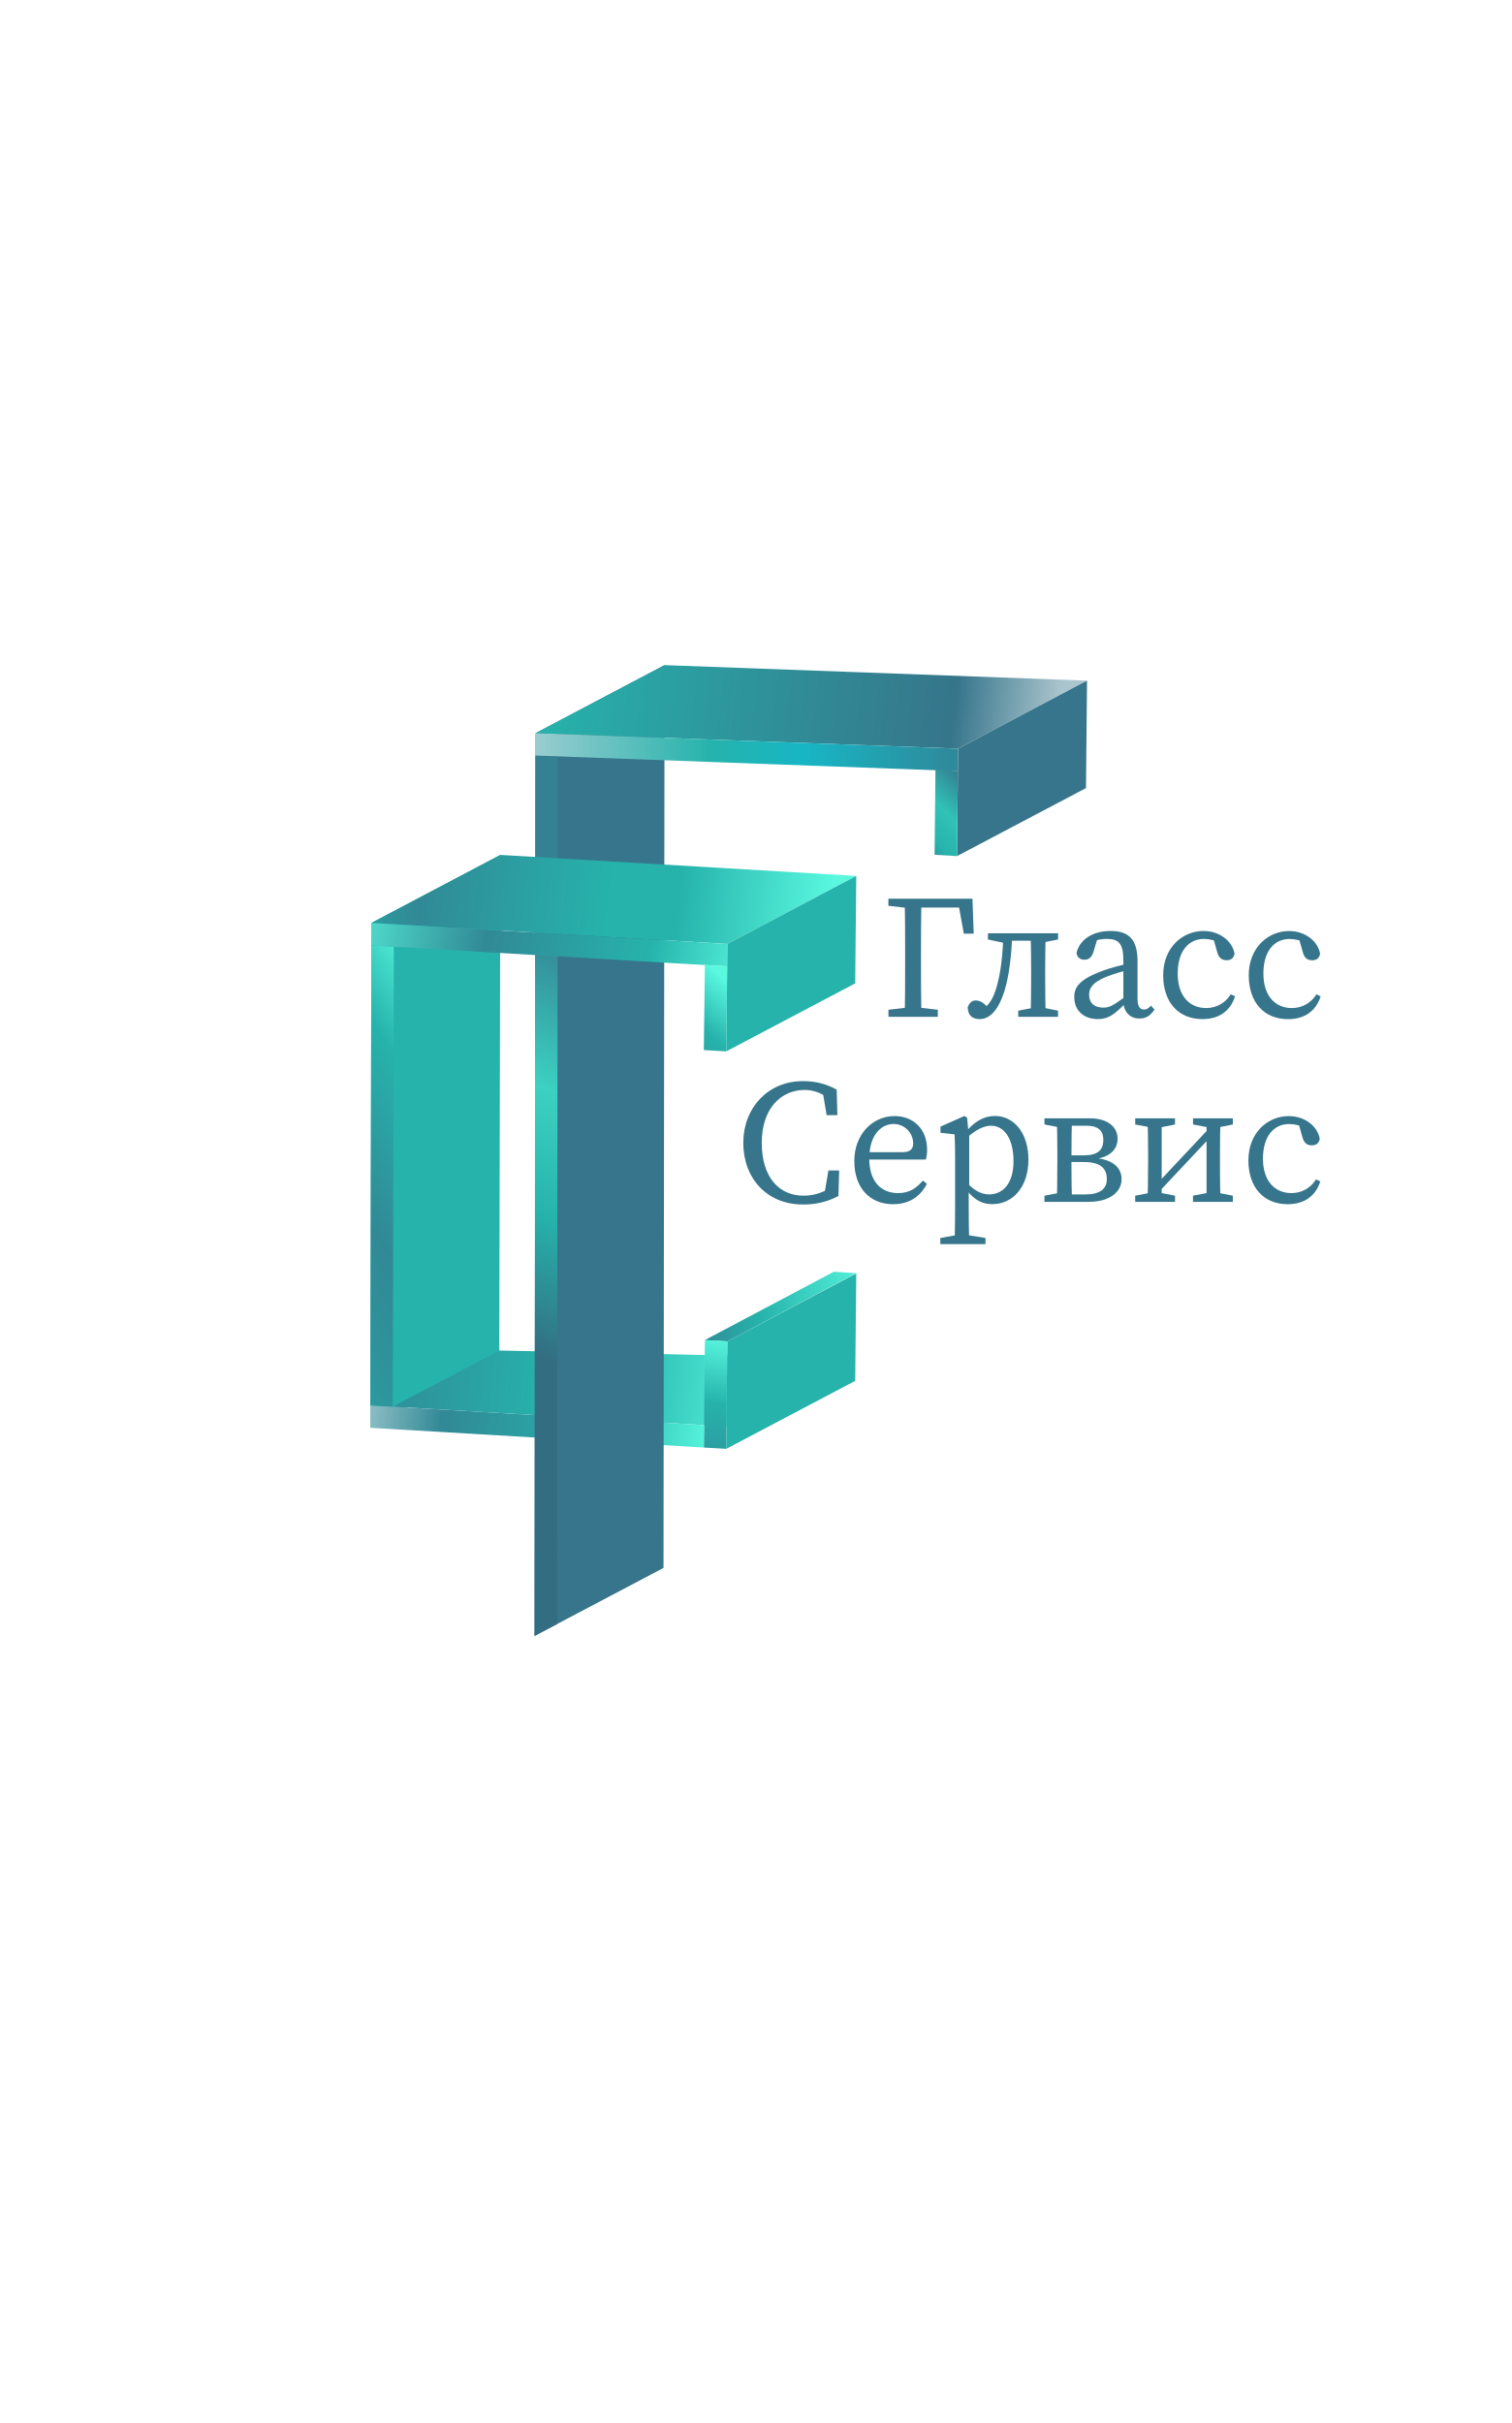
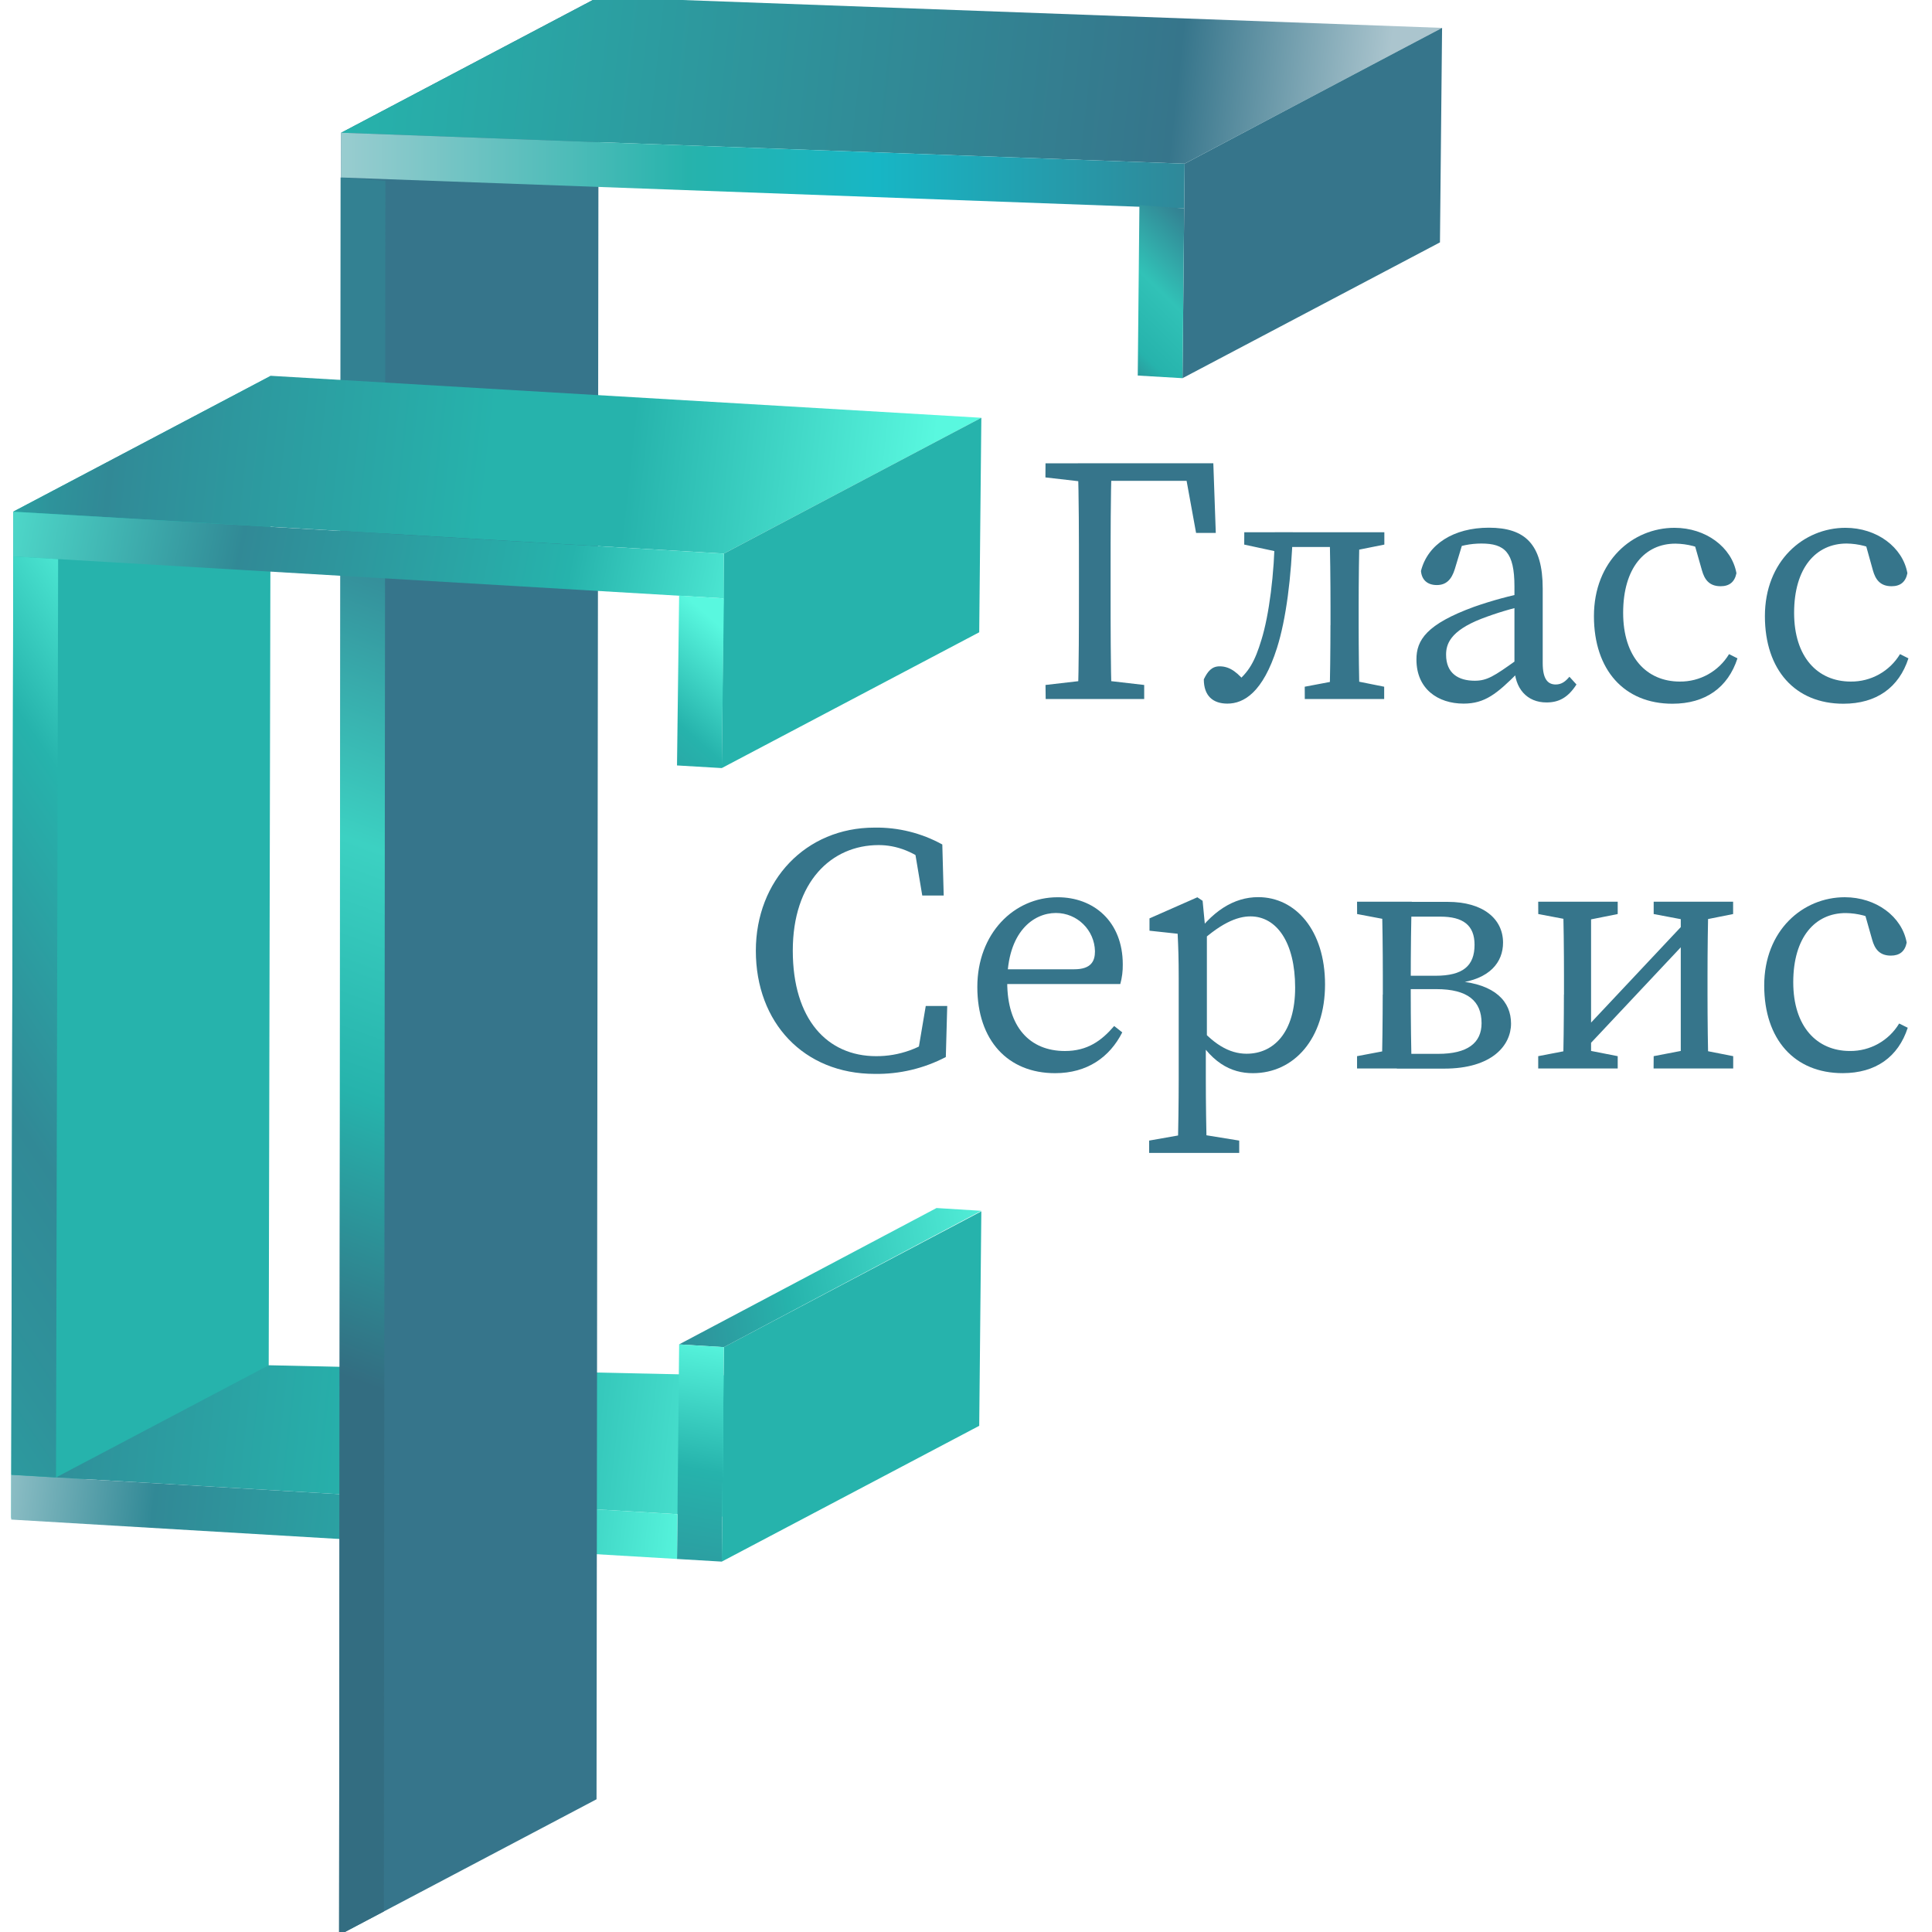
- <svg xmlns="http://www.w3.org/2000/svg" xmlns:xlink="http://www.w3.org/1999/xlink" id="Слой_1" data-name="Слой 1" viewBox="0 0 1053.96 1689.19">
+ <svg xmlns="http://www.w3.org/2000/svg" xmlns:xlink="http://www.w3.org/1999/xlink" id="Слой_1" data-name="Слой 1" viewBox="0 0 674.65 674.65">
  <defs>
    <style>.cls-1{fill:url(#Безымянный_градиент_69);}.cls-2{fill:url(#Безымянный_градиент_77);}.cls-3{fill:url(#Безымянный_градиент_69-2);}.cls-4{fill:url(#Безымянный_градиент_137);}.cls-5{fill:url(#Безымянный_градиент_85);}.cls-6{fill:url(#Безымянный_градиент_76);}.cls-7{fill:#36758b;}.cls-8{fill:url(#Безымянный_градиент_123);}.cls-9{fill:url(#Безымянный_градиент_136);}.cls-10{fill:url(#Безымянный_градиент_121);}.cls-11{fill:url(#Безымянный_градиент_134);}.cls-12{fill:url(#Безымянный_градиент_77-2);}.cls-13{fill:url(#Безымянный_градиент_69-3);}.cls-14{fill:url(#Безымянный_градиент_113);}.cls-15{fill:url(#Безымянный_градиент_85-2);}.cls-16{fill:url(#Безымянный_градиент_86);}</style>
-     <linearGradient id="Безымянный_градиент_69" x1="258.16" y1="795.45" x2="348.8" y2="795.45" gradientUnits="userSpaceOnUse">
+     <linearGradient id="Безымянный_градиент_69" x1="3.92" y1="330.69" x2="94.56" y2="330.69" gradientUnits="userSpaceOnUse">
      <stop offset="0" stop-color="#26b3ac" />
      <stop offset="0.81" stop-color="#26b3ac" />
    </linearGradient>
-     <linearGradient id="Безымянный_градиент_77" x1="227.33" y1="940.84" x2="531.22" y2="974.5" gradientUnits="userSpaceOnUse">
+     <linearGradient id="Безымянный_градиент_77" x1="-26.91" y1="476.08" x2="276.98" y2="509.74" gradientUnits="userSpaceOnUse">
      <stop offset="0" stop-color="#2ba1a2" />
      <stop offset="0.05" stop-color="#2e939b" />
      <stop offset="0.11" stop-color="#318996" />
      <stop offset="0.13" stop-color="#308c98" />
      <stop offset="0.52" stop-color="#26b3ac" />
      <stop offset="0.67" stop-color="#26b3ac" />
      <stop offset="1" stop-color="#59f8df" />
    </linearGradient>
-     <linearGradient id="Безымянный_градиент_69-2" x1="506.28" y1="948.91" x2="596.92" y2="948.91" xlink:href="#Безымянный_градиент_69" />
-     <linearGradient id="Безымянный_градиент_137" x1="402.61" y1="933.53" x2="620.14" y2="898.74" gradientUnits="userSpaceOnUse">
+     <linearGradient id="Безымянный_градиент_69-2" x1="252.04" y1="484.15" x2="342.68" y2="484.15" xlink:href="#Безымянный_градиент_69" />
+     <linearGradient id="Безымянный_градиент_137" x1="148.38" y1="468.77" x2="365.9" y2="433.98" gradientUnits="userSpaceOnUse">
      <stop offset="0.04" stop-color="#2ba1a2" />
      <stop offset="0.2" stop-color="#2e939b" />
      <stop offset="0.37" stop-color="#318996" />
      <stop offset="0.58" stop-color="#26b3ac" />
      <stop offset="0.96" stop-color="#59f8df" />
    </linearGradient>
-     <linearGradient id="Безымянный_градиент_85" x1="471.22" y1="1128.08" x2="512.16" y2="896.89" gradientUnits="userSpaceOnUse">
+     <linearGradient id="Безымянный_градиент_85" x1="216.98" y1="663.32" x2="257.92" y2="432.13" gradientUnits="userSpaceOnUse">
      <stop offset="0.04" stop-color="#2ba1a2" />
      <stop offset="0.2" stop-color="#2e939b" />
      <stop offset="0.37" stop-color="#318996" />
      <stop offset="0.65" stop-color="#26b3ac" />
      <stop offset="0.85" stop-color="#59f8df" />
    </linearGradient>
-     <linearGradient id="Безымянный_градиент_76" x1="188.44" y1="973.31" x2="512.14" y2="1010.08" gradientUnits="userSpaceOnUse">
+     <linearGradient id="Безымянный_градиент_76" x1="-65.8" y1="508.55" x2="257.9" y2="545.32" gradientUnits="userSpaceOnUse">
      <stop offset="0" stop-color="#2ba1a2" />
      <stop offset="0.01" stop-color="#4baeaf" />
      <stop offset="0.04" stop-color="#88c8ca" />
      <stop offset="0.06" stop-color="#b5dbdd" />
      <stop offset="0.08" stop-color="#d1e7e9" />
      <stop offset="0.08" stop-color="#dbebed" />
      <stop offset="0.37" stop-color="#318996" />
      <stop offset="0.72" stop-color="#26b3ac" />
      <stop offset="0.95" stop-color="#59f8df" />
    </linearGradient>
-     <linearGradient id="Безымянный_градиент_123" x1="342.33" y1="933.57" x2="441.04" y2="665.99" gradientUnits="userSpaceOnUse">
+     <linearGradient id="Безымянный_градиент_123" x1="88.09" y1="468.81" x2="186.8" y2="201.23" gradientUnits="userSpaceOnUse">
      <stop offset="0" stop-color="#336d81" />
      <stop offset="0.33" stop-color="#26b3ac" />
      <stop offset="0.62" stop-color="#3cd1c2" />
      <stop offset="1" stop-color="#338192" />
    </linearGradient>
-     <linearGradient id="Безымянный_градиент_136" x1="374.02" y1="471.58" x2="736.76" y2="511.77" gradientUnits="userSpaceOnUse">
+     <linearGradient id="Безымянный_градиент_136" x1="119.78" y1="6.82" x2="482.52" y2="47.01" gradientUnits="userSpaceOnUse">
      <stop offset="0" stop-color="#26b3ac" />
      <stop offset="0.8" stop-color="#36758b" />
      <stop offset="1" stop-color="#abc5ce" />
    </linearGradient>
-     <linearGradient id="Безымянный_градиент_121" x1="297" y1="524.33" x2="684.81" y2="524.33" gradientUnits="userSpaceOnUse">
+     <linearGradient id="Безымянный_градиент_121" x1="42.76" y1="59.57" x2="430.57" y2="59.57" gradientUnits="userSpaceOnUse">
      <stop offset="0" stop-color="#36758b" />
      <stop offset="0.08" stop-color="#c4d6dd" />
      <stop offset="0.51" stop-color="#26b3ac" />
      <stop offset="0.68" stop-color="#17b6c5" />
      <stop offset="1" stop-color="#338192" />
    </linearGradient>
-     <linearGradient id="Безымянный_градиент_134" x1="628.5" y1="598.5" x2="680.52" y2="545.22" gradientUnits="userSpaceOnUse">
+     <linearGradient id="Безымянный_градиент_134" x1="374.26" y1="133.74" x2="426.28" y2="80.46" gradientUnits="userSpaceOnUse">
      <stop offset="0.08" stop-color="#336d81" />
      <stop offset="0.33" stop-color="#26b3ac" />
      <stop offset="0.6" stop-color="#31c2b7" />
      <stop offset="0.94" stop-color="#338192" />
    </linearGradient>
-     <linearGradient id="Безымянный_градиент_77-2" x1="259.49" y1="608.37" x2="578.39" y2="643.7" xlink:href="#Безымянный_градиент_77" />
-     <linearGradient id="Безымянный_градиент_69-3" x1="506.28" y1="671.81" x2="596.92" y2="671.81" xlink:href="#Безымянный_градиент_69" />
-     <linearGradient id="Безымянный_градиент_113" x1="220.5" y1="625.98" x2="541.14" y2="690.31" gradientUnits="userSpaceOnUse">
+     <linearGradient id="Безымянный_градиент_77-2" x1="5.25" y1="143.61" x2="324.15" y2="178.94" xlink:href="#Безымянный_градиент_77" />
+     <linearGradient id="Безымянный_градиент_69-3" x1="252.04" y1="207.05" x2="342.68" y2="207.05" xlink:href="#Безымянный_градиент_69" />
+     <linearGradient id="Безымянный_градиент_113" x1="-33.74" y1="161.22" x2="286.9" y2="225.55" gradientUnits="userSpaceOnUse">
      <stop offset="0" stop-color="#59f8df" />
      <stop offset="0.12" stop-color="#4ed9ca" />
      <stop offset="0.37" stop-color="#318a96" />
      <stop offset="0.37" stop-color="#318996" />
      <stop offset="0.72" stop-color="#26b3ac" />
      <stop offset="0.95" stop-color="#59f8df" />
    </linearGradient>
-     <linearGradient id="Безымянный_градиент_85-2" x1="157.34" y1="894.08" x2="395.08" y2="732.22" xlink:href="#Безымянный_градиент_85" />
-     <linearGradient id="Безымянный_градиент_86" x1="412.71" y1="801.04" x2="528.88" y2="668.6" gradientUnits="userSpaceOnUse">
+     <linearGradient id="Безымянный_градиент_85-2" x1="-96.9" y1="429.32" x2="140.84" y2="267.46" xlink:href="#Безымянный_градиент_85" />
+     <linearGradient id="Безымянный_градиент_86" x1="158.47" y1="336.28" x2="274.64" y2="203.84" gradientUnits="userSpaceOnUse">
      <stop offset="0.09" stop-color="#2ba1a2" />
      <stop offset="0.23" stop-color="#2e939b" />
      <stop offset="0.37" stop-color="#318996" />
      <stop offset="0.65" stop-color="#26b3ac" />
      <stop offset="0.85" stop-color="#59f8df" />
    </linearGradient>
  </defs>
-   <polygon class="cls-1" points="258.16 994.91 258.9 643.41 348.8 595.99 348.06 947.49 258.16 994.91" />
-   <polygon class="cls-2" points="506.28 994.42 273.79 980.68 348.07 941.5 596.18 947 506.28 994.42" />
-   <polygon class="cls-3" points="507.02 935.17 596.92 887.75 596.18 962.65 506.28 1010.07 507.02 935.17" />
-   <polygon class="cls-4" points="596.92 887.57 507.02 935.18 491.37 934.22 581.27 886.6 596.92 887.57" />
-   <polygon class="cls-5" points="506.28 1010.07 490.65 1009.15 491.39 934.22 507.02 935.17 506.28 1010.07" />
-   <polygon class="cls-6" points="490.65 1009.15 258.16 995.39 258.16 979.76 490.8 993.5 490.65 1009.15" />
-   <polygon class="cls-7" points="372.65 1140.48 373.38 511.11 463.28 463.69 462.55 1093.06 372.65 1140.48" />
-   <polygon class="cls-8" points="388.28 1132.23 372.65 1140.48 373.17 526.74 388.82 527.89 388.28 1132.23" />
-   <polygon class="cls-9" points="373.38 511.11 463.28 463.69 757.8 474.5 667.91 521.92 373.38 511.11" />
-   <polygon class="cls-7" points="667.91 521.92 757.8 474.5 757.07 549.4 667.17 596.82 667.91 521.92" />
-   <polygon class="cls-10" points="667.75 537.54 373.36 526.74 373.38 511.11 667.91 521.92 667.75 537.54" />
-   <polygon class="cls-11" points="667.17 596.82 651.53 595.9 652.12 536.38 667.75 537.54 667.17 596.82" />
-   <polygon class="cls-12" points="258.9 643.41 348.8 595.99 596.92 610.65 507.02 658.07 258.9 643.41" />
-   <polygon class="cls-13" points="507.02 658.07 596.92 610.65 596.18 685.55 506.28 732.97 507.02 658.07" />
-   <polygon class="cls-14" points="507.01 673.71 258.9 659.08 258.9 643.45 507.01 658.07 507.01 673.71" />
-   <polygon class="cls-15" points="273.8 980.68 258.16 979.76 258.9 659.05 274.53 660 273.8 980.68" />
-   <polygon class="cls-16" points="506.28 732.97 490.65 732.05 491.39 672.75 507.02 673.71 506.28 732.97" />
-   <path class="cls-7" d="M619.33,626.55h17.2v6.76H635.3l-16-1.84Zm0,77.4,16-1.85h2.45l16,1.85v4.91h-34.4ZM631,670.78v-6.14c0-12.66,0-25.43-.37-38.09h11.79c-.37,12.41-.37,25.19-.37,38.09v6.14c0,12.65,0,25.43.37,38.08H630.63C631,696.45,631,683.68,631,670.78Zm5.53-44.23h41.4l.86,24.33h-6.88l-4.43-24.33,6.15,6.14h-37.1Z" />
-   <path class="cls-7" d="M674.61,702c1.35-2.82,2.82-4.54,5.53-4.54,3.93,0,6.51,2.58,9.46,6h-4.18c4.91-3.94,7-7.62,9.33-15.36,2.58-8.35,4.55-22.85,4.67-37.47h6.27c-.49,15.6-2.34,30.34-5.53,40.42-4.91,15.48-11.55,19.41-17.32,19.41C677.8,710.46,674.61,707.75,674.61,702Zm14.12-51.35h13v6.76h-1.6l-11.43-2.46Zm13,0h22v5.16h-22Zm8.1,53.93,13-2.46h2.45l12.29,2.46v4.3H709.86Zm9-21.5v-6.63c0-7.86-.12-20.27-.37-25.8H729c-.25,5.53-.37,17.94-.37,25.8v6.63c0,7.86.12,20.27.37,25.8H718.46C718.71,703.33,718.83,690.92,718.83,683.06Zm4.92-32.43h13.88v4.3l-12.29,2.46h-1.59Z" />
-   <path class="cls-7" d="M769,676.67a135.06,135.06,0,0,1,19-5.16v4.43a111.64,111.64,0,0,0-16.46,4.91c-11,4.3-12.28,9-12.28,12.53,0,6.51,4.3,9.09,10,9.09,4.3,0,6.75-1.59,14.49-7.12l2.46-1.85,1.72,2.58-3.56,3.57c-7.37,7.37-11.55,10.81-19,10.81-9,0-16.46-5.16-16.46-15.36C748.81,688.22,752.49,682.69,769,676.67Zm14.13,20.89v-28c0-12-3.44-15-11.55-15a28.6,28.6,0,0,0-11,2.21l4.91-3.81-3.19,10.57c-1.11,3.56-3,5.53-6.27,5.53s-5.28-1.85-5.53-4.92c2.34-9.33,11.43-15.11,23.71-15.11,12.66,0,18.8,5.78,18.8,21.26v26c0,5.53,1.72,7.49,4.54,7.49,2.09,0,3.44-1.1,4.79-2.7l2.46,2.7c-3,4.67-6.26,6.27-10.44,6.27C787.5,710.09,783.08,705.18,783.08,697.56Z" />
-   <path class="cls-7" d="M821,678.76c0,15.48,8.23,24,19.78,24A19.8,19.8,0,0,0,858,693.14l3,1.47c-3.31,10.2-11.18,15.85-22.72,15.85-16.83,0-27.4-11.8-27.4-30.59,0-19.29,13.51-30.84,28.13-30.84,10.94,0,20,6.76,21.62,15.85-.61,3.07-2.45,4.55-5.52,4.55-4.06,0-5.66-2.46-6.51-5.53l-3.08-10.81,5.66,4.54a25.6,25.6,0,0,0-11.8-3.07C828.65,654.56,821,663,821,678.76Z" />
-   <path class="cls-7" d="M880.74,678.76c0,15.48,8.23,24,19.78,24a19.83,19.83,0,0,0,17.2-9.58l2.94,1.47c-3.31,10.2-11.18,15.85-22.72,15.85-16.83,0-27.4-11.8-27.4-30.59,0-19.29,13.52-30.84,28.13-30.84,10.94,0,20,6.76,21.63,15.85-.62,3.07-2.46,4.55-5.53,4.55-4.06,0-5.65-2.46-6.51-5.53l-3.07-10.81,5.65,4.54a25.6,25.6,0,0,0-11.8-3.07C888.36,654.56,880.74,663,880.74,678.76Z" />
-   <path class="cls-7" d="M582.06,825.71v6.75l-7.62,1.72L577.51,816H585l-.49,17.82a51.76,51.76,0,0,1-24.82,5.89c-24.81,0-41.52-17.93-41.52-43,0-24.57,17.44-43,41.4-43a47.38,47.38,0,0,1,23.71,5.9l.49,17.81h-7.5l-3.07-18.18,7.62,1.72v7.49c-7-6.51-13.88-8.6-19.78-8.6-16.58,0-30,12.9-30,36.86s12,36.85,29.11,36.85A34,34,0,0,0,582.06,825.71Z" />
-   <path class="cls-7" d="M646.3,801.51a24.49,24.49,0,0,1-.86,6.88H600.11v-5.16h29.24c5.9,0,7.25-2.83,7.25-6.27A13.64,13.64,0,0,0,623,783.57c-7.86,0-17,6.63-17,24.2,0,15.6,7.86,24,20.15,24,7.86,0,12.77-3.57,17.2-8.73l2.82,2.22c-4.42,8.72-12.28,14.25-23.46,14.25-16.46,0-27.15-11.43-27.15-30.1s12.77-31.33,28-31.33C636.23,778,646.3,786.64,646.3,801.51Z" />
-   <path class="cls-7" d="M687,863.05v4.3H655.52v-4.3l13.88-2.45h2.45ZM665.83,806.3c0-6.76-.12-10.57-.36-15.48l-9.83-1.11v-4.3L672.35,778l1.84,1.23,1,10.44.49.25v38.33l-.37.73v12.29c0,8.6.13,17.44.37,26H665.47q.36-12.9.36-25.79Zm25.07-21.5c-4.55,0-10.69,2.21-19.66,10.93l-1.11-2.21C677.26,782.71,685.24,778,693.6,778c13,0,23.34,11.55,23.34,30.47s-10.81,31-25.18,31c-7.5,0-15.11-3.44-21.63-16.22l1.11-2c6.39,8.1,12.28,11.42,18.3,11.42,9.34,0,17-7.25,17-23.1S700,784.8,690.9,784.8Z" />
-   <path class="cls-7" d="M728.11,779.64H742v6.76h-.86l-13-2.46Zm0,53.93,13-2.46H742v6.76H728.11Zm9-21.5v-6.63c0-7.86-.12-20.27-.37-25.8h10.57c-.25,5.53-.37,17.94-.37,27.39v5c0,7.86.12,20.27.37,25.8H736.71C737,832.34,737.08,819.93,737.08,812.07ZM742,832.71h14.49c10.2,0,15.11-3.81,15.11-10.69,0-7.74-4.79-11.91-15.84-11.91H742v-4.67h13.51c9.58,0,13.64-3.44,13.64-10.81,0-6.88-4.06-9.83-11.92-9.83H742v-5.16h17.81c12.28,0,19.29,5.9,19.29,14.25,0,6.76-4.55,12.78-16,14.13v-.74c13.39,1.11,18.79,7.25,18.79,14.87s-6.63,15.72-23.34,15.72H742Z" />
-   <path class="cls-7" d="M791.38,779.64h27.76v4.3l-12.28,2.46H804.4l-13-2.46Zm0,53.93,12.78-2.46h2.45l12.53,2.46v4.3H791.38Zm9-21.5v-6.63c0-7.86-.13-20.27-.37-25.8h9.83v58.23H800C800.22,832.34,800.35,819.93,800.35,812.07ZM843.1,786.4h6.63l-42,44.71h-6.64Zm-11.43-6.76h27.77v4.3l-12.29,2.46H844.7l-13-2.46Zm0,53.93,12.78-2.46h2.46l12.53,2.46v4.3H831.67Zm9.46-53.93h9.71c-.25,5.53-.37,17.94-.37,25.8v6.63c0,7.86.12,20.27.37,25.8h-9.71Z" />
-   <path class="cls-7" d="M880.44,807.77c0,15.48,8.23,24,19.78,24a19.82,19.82,0,0,0,17.2-9.58l3,1.47c-3.32,10.2-11.18,15.85-22.73,15.85-16.83,0-27.4-11.8-27.4-30.59,0-19.29,13.52-30.84,28.14-30.84,10.93,0,20,6.76,21.62,15.85-.62,3.07-2.46,4.55-5.53,4.55-4.05,0-5.65-2.46-6.51-5.53l-3.07-10.81,5.65,4.54a25.56,25.56,0,0,0-11.79-3.07C888.06,783.57,880.44,792.05,880.44,807.77Z" />
+   <polygon class="cls-1" points="3.92 530.15 4.66 178.65 94.56 131.23 93.82 482.73 3.92 530.15" />
+   <polygon class="cls-2" points="252.04 529.66 19.55 515.92 93.83 476.74 341.94 482.24 252.04 529.66" />
+   <polygon class="cls-3" points="252.78 470.41 342.68 422.99 341.94 497.89 252.04 545.31 252.78 470.41" />
+   <polygon class="cls-4" points="342.68 422.81 252.78 470.42 237.13 469.46 327.03 421.84 342.68 422.81" />
+   <polygon class="cls-5" points="252.04 545.31 236.41 544.39 237.15 469.46 252.78 470.41 252.04 545.31" />
+   <polygon class="cls-6" points="236.41 544.39 3.92 530.63 3.92 515 236.56 528.74 236.41 544.39" />
+   <polygon class="cls-7" points="118.41 675.72 119.14 46.35 209.04 -1.07 208.31 628.3 118.41 675.72" />
+   <polygon class="cls-8" points="134.04 667.47 118.41 675.72 118.93 61.98 134.58 63.13 134.04 667.47" />
+   <polygon class="cls-9" points="119.14 46.35 209.04 -1.07 503.57 9.74 413.67 57.16 119.14 46.35" />
+   <polygon class="cls-7" points="413.67 57.16 503.57 9.74 502.83 84.64 412.93 132.06 413.67 57.16" />
+   <polygon class="cls-10" points="413.51 72.78 119.12 61.98 119.14 46.35 413.67 57.16 413.51 72.78" />
+   <polygon class="cls-11" points="412.93 132.06 397.3 131.14 397.88 71.62 413.51 72.78 412.93 132.06" />
+   <polygon class="cls-12" points="4.66 178.65 94.56 131.23 342.68 145.89 252.78 193.31 4.66 178.65" />
+   <polygon class="cls-13" points="252.78 193.31 342.68 145.89 341.94 220.79 252.04 268.21 252.78 193.31" />
+   <polygon class="cls-14" points="252.77 208.95 4.66 194.32 4.66 178.69 252.77 193.31 252.77 208.95" />
+   <polygon class="cls-15" points="19.56 515.92 3.92 515 4.66 194.29 20.3 195.24 19.56 515.92" />
+   <polygon class="cls-16" points="252.04 268.21 236.41 267.29 237.15 207.99 252.78 208.95 252.04 268.21" />
+   <path class="cls-7" d="M365.09,161.79h17.2v6.76h-1.23l-16-1.84Zm0,77.4,16-1.85h2.46l16,1.85v4.91h-34.4ZM376.76,206v-6.15c0-12.65,0-25.42-.37-38.08h11.79c-.36,12.41-.36,25.19-.36,38.08V206c0,12.65,0,25.43.36,38.08H376.39C376.76,231.69,376.76,218.92,376.76,206Zm5.53-44.23h41.4l.86,24.33h-6.88l-4.43-24.33,6.15,6.14h-37.1Z" />
+   <path class="cls-7" d="M420.37,237.22c1.35-2.82,2.82-4.54,5.53-4.54,3.93,0,6.51,2.58,9.46,6h-4.18c4.91-3.94,7-7.62,9.34-15.36,2.58-8.35,4.54-22.85,4.66-37.47h6.27c-.49,15.6-2.33,30.34-5.53,40.42C441,241.77,434.37,245.7,428.6,245.7,423.56,245.7,420.37,243,420.37,237.22Zm14.13-51.35h13v6.76h-1.6l-11.42-2.46Zm13,0h22V191h-22Zm8.11,53.93,13-2.46h2.46l12.28,2.46v4.3H455.63Zm9-21.5v-6.63c0-7.86-.12-20.27-.36-25.8h10.56c-.25,5.53-.37,17.94-.37,25.8v6.63c0,7.86.12,20.27.37,25.8H464.23C464.47,238.57,464.59,226.16,464.59,218.3Zm4.92-32.43h13.88v4.3l-12.28,2.46h-1.6Z" />
+   <path class="cls-7" d="M514.71,211.91a135.06,135.06,0,0,1,19-5.16v4.43a111.64,111.64,0,0,0-16.46,4.91c-11,4.3-12.28,9-12.28,12.53,0,6.51,4.3,9.09,10,9.09,4.3,0,6.76-1.59,14.49-7.12l2.46-1.85,1.72,2.58-3.56,3.57c-7.37,7.37-11.55,10.81-19,10.81-9,0-16.46-5.16-16.46-15.36C494.57,223.46,498.25,217.93,514.71,211.91Zm14.13,20.89v-28c0-12-3.44-15-11.55-15a28.6,28.6,0,0,0-11,2.21l4.91-3.81L508,198.77c-1.11,3.56-2.95,5.53-6.27,5.53s-5.28-1.85-5.53-4.92c2.34-9.33,11.43-15.11,23.71-15.11,12.66,0,18.8,5.78,18.8,21.26v26c0,5.53,1.72,7.49,4.54,7.49,2.09,0,3.44-1.1,4.79-2.7l2.46,2.7c-3,4.67-6.26,6.27-10.44,6.27C533.26,245.33,528.84,240.41,528.84,232.8Z" />
+   <path class="cls-7" d="M566.8,214c0,15.48,8.23,24,19.78,24a19.83,19.83,0,0,0,17.2-9.58l2.94,1.47c-3.31,10.2-11.18,15.85-22.72,15.85-16.83,0-27.4-11.8-27.4-30.59,0-19.29,13.52-30.84,28.13-30.84,10.94,0,20,6.76,21.63,15.85-.62,3.07-2.46,4.55-5.53,4.55-4.06,0-5.65-2.46-6.51-5.53l-3.08-10.81,5.66,4.54a25.6,25.6,0,0,0-11.8-3.07C574.41,189.8,566.8,198.28,566.8,214Z" />
+   <path class="cls-7" d="M626.5,214c0,15.48,8.23,24,19.78,24a19.83,19.83,0,0,0,17.2-9.58l2.94,1.47c-3.31,10.2-11.17,15.85-22.72,15.85-16.83,0-27.4-11.8-27.4-30.59,0-19.29,13.52-30.84,28.14-30.84,10.93,0,20,6.76,21.62,15.85-.62,3.07-2.46,4.55-5.53,4.55-4.06,0-5.65-2.46-6.51-5.53L651,188.33l5.65,4.54a25.6,25.6,0,0,0-11.8-3.07C634.12,189.8,626.5,198.28,626.5,214Z" />
+   <path class="cls-7" d="M327.82,361v6.75l-7.62,1.72,3.07-18.18h7.5l-.49,17.82A51.76,51.76,0,0,1,305.46,375c-24.81,0-41.52-17.93-41.52-43,0-24.57,17.44-43,41.4-43a47.47,47.47,0,0,1,23.71,5.89l.49,17.82h-7.49L319,294.49l7.62,1.72v7.49c-7-6.51-13.88-8.6-19.78-8.6-16.58,0-30,12.9-30,36.86s12,36.85,29.11,36.85A34,34,0,0,0,327.82,361Z" />
+   <path class="cls-7" d="M392.07,336.75a24.44,24.44,0,0,1-.87,6.88H345.87v-5.16h29.24c5.9,0,7.25-2.83,7.25-6.27a13.64,13.64,0,0,0-13.64-13.39c-7.86,0-17,6.63-17,24.2,0,15.6,7.86,24,20.15,24,7.86,0,12.77-3.57,17.2-8.73l2.82,2.22c-4.42,8.72-12.28,14.25-23.46,14.25-16.46,0-27.15-11.43-27.15-30.1s12.78-31.33,28-31.33C382,313.28,392.07,321.88,392.07,336.75Z" />
+   <path class="cls-7" d="M432.73,398.29v4.3H401.28v-4.3l13.88-2.45h2.46ZM411.6,341.54c0-6.76-.13-10.57-.37-15.48L401.4,325v-4.3l16.71-7.37,1.84,1.23,1,10.44.49.25v38.33l-.37.73v12.29c0,8.6.13,17.44.37,26H411.23q.36-12.9.37-25.8ZM436.66,320C432.11,320,426,322.25,417,331l-1.1-2.21C423,318,431,313.28,439.36,313.28c13,0,23.34,11.55,23.34,30.47s-10.81,31-25.18,31c-7.5,0-15.11-3.44-21.62-16.22l1.1-2c6.39,8.11,12.29,11.43,18.31,11.43,9.33,0,16.95-7.25,16.95-23.1S445.75,320,436.66,320Z" />
+   <path class="cls-7" d="M473.88,314.88h13.88v6.76h-.86l-13-2.46Zm0,53.93,13-2.46h.86v6.76H473.88Zm9-21.5v-6.63c0-7.86-.12-20.27-.36-25.8H493c-.25,5.53-.37,17.94-.37,27.39v5c0,7.86.12,20.27.37,25.8H482.48C482.72,367.58,482.84,355.17,482.84,347.31ZM487.76,368h14.49c10.2,0,15.11-3.81,15.11-10.69,0-7.74-4.79-11.91-15.84-11.91H487.76v-4.67h13.51c9.58,0,13.64-3.44,13.64-10.81,0-6.88-4.06-9.83-11.92-9.83H487.76v-5.16h17.81c12.29,0,19.29,5.9,19.29,14.25,0,6.76-4.55,12.78-16,14.13v-.74c13.39,1.11,18.79,7.25,18.79,14.86s-6.63,15.73-23.34,15.73H487.76Z" />
+   <path class="cls-7" d="M537.14,314.88H564.9v4.3l-12.28,2.46h-2.46l-13-2.46Zm0,53.93,12.78-2.46h2.45l12.53,2.46v4.3H537.14Zm9-21.5v-6.63c0-7.86-.12-20.27-.37-25.8h9.83v58.23h-9.83C546,367.58,546.11,355.17,546.11,347.31Zm42.75-25.67h6.63l-42,44.71h-6.63Zm-11.43-6.76H605.2v4.3l-12.29,2.46h-2.45l-13-2.46Zm0,53.93,12.78-2.46h2.46l12.53,2.46v4.3H577.43Zm9.46-53.93h9.71c-.25,5.53-.37,17.94-.37,25.8v6.63c0,7.86.12,20.27.37,25.8h-9.71Z" />
+   <path class="cls-7" d="M626.2,343c0,15.48,8.23,24,19.78,24a19.81,19.81,0,0,0,17.2-9.59l3,1.48c-3.32,10.2-11.18,15.85-22.73,15.85-16.83,0-27.39-11.8-27.39-30.59,0-19.29,13.51-30.84,28.13-30.84,10.93,0,20,6.76,21.62,15.85-.61,3.07-2.46,4.54-5.53,4.54-4.05,0-5.65-2.45-6.51-5.52l-3.07-10.81,5.65,4.54a25.56,25.56,0,0,0-11.79-3.07C633.82,318.81,626.2,327.29,626.2,343Z" />
</svg>
